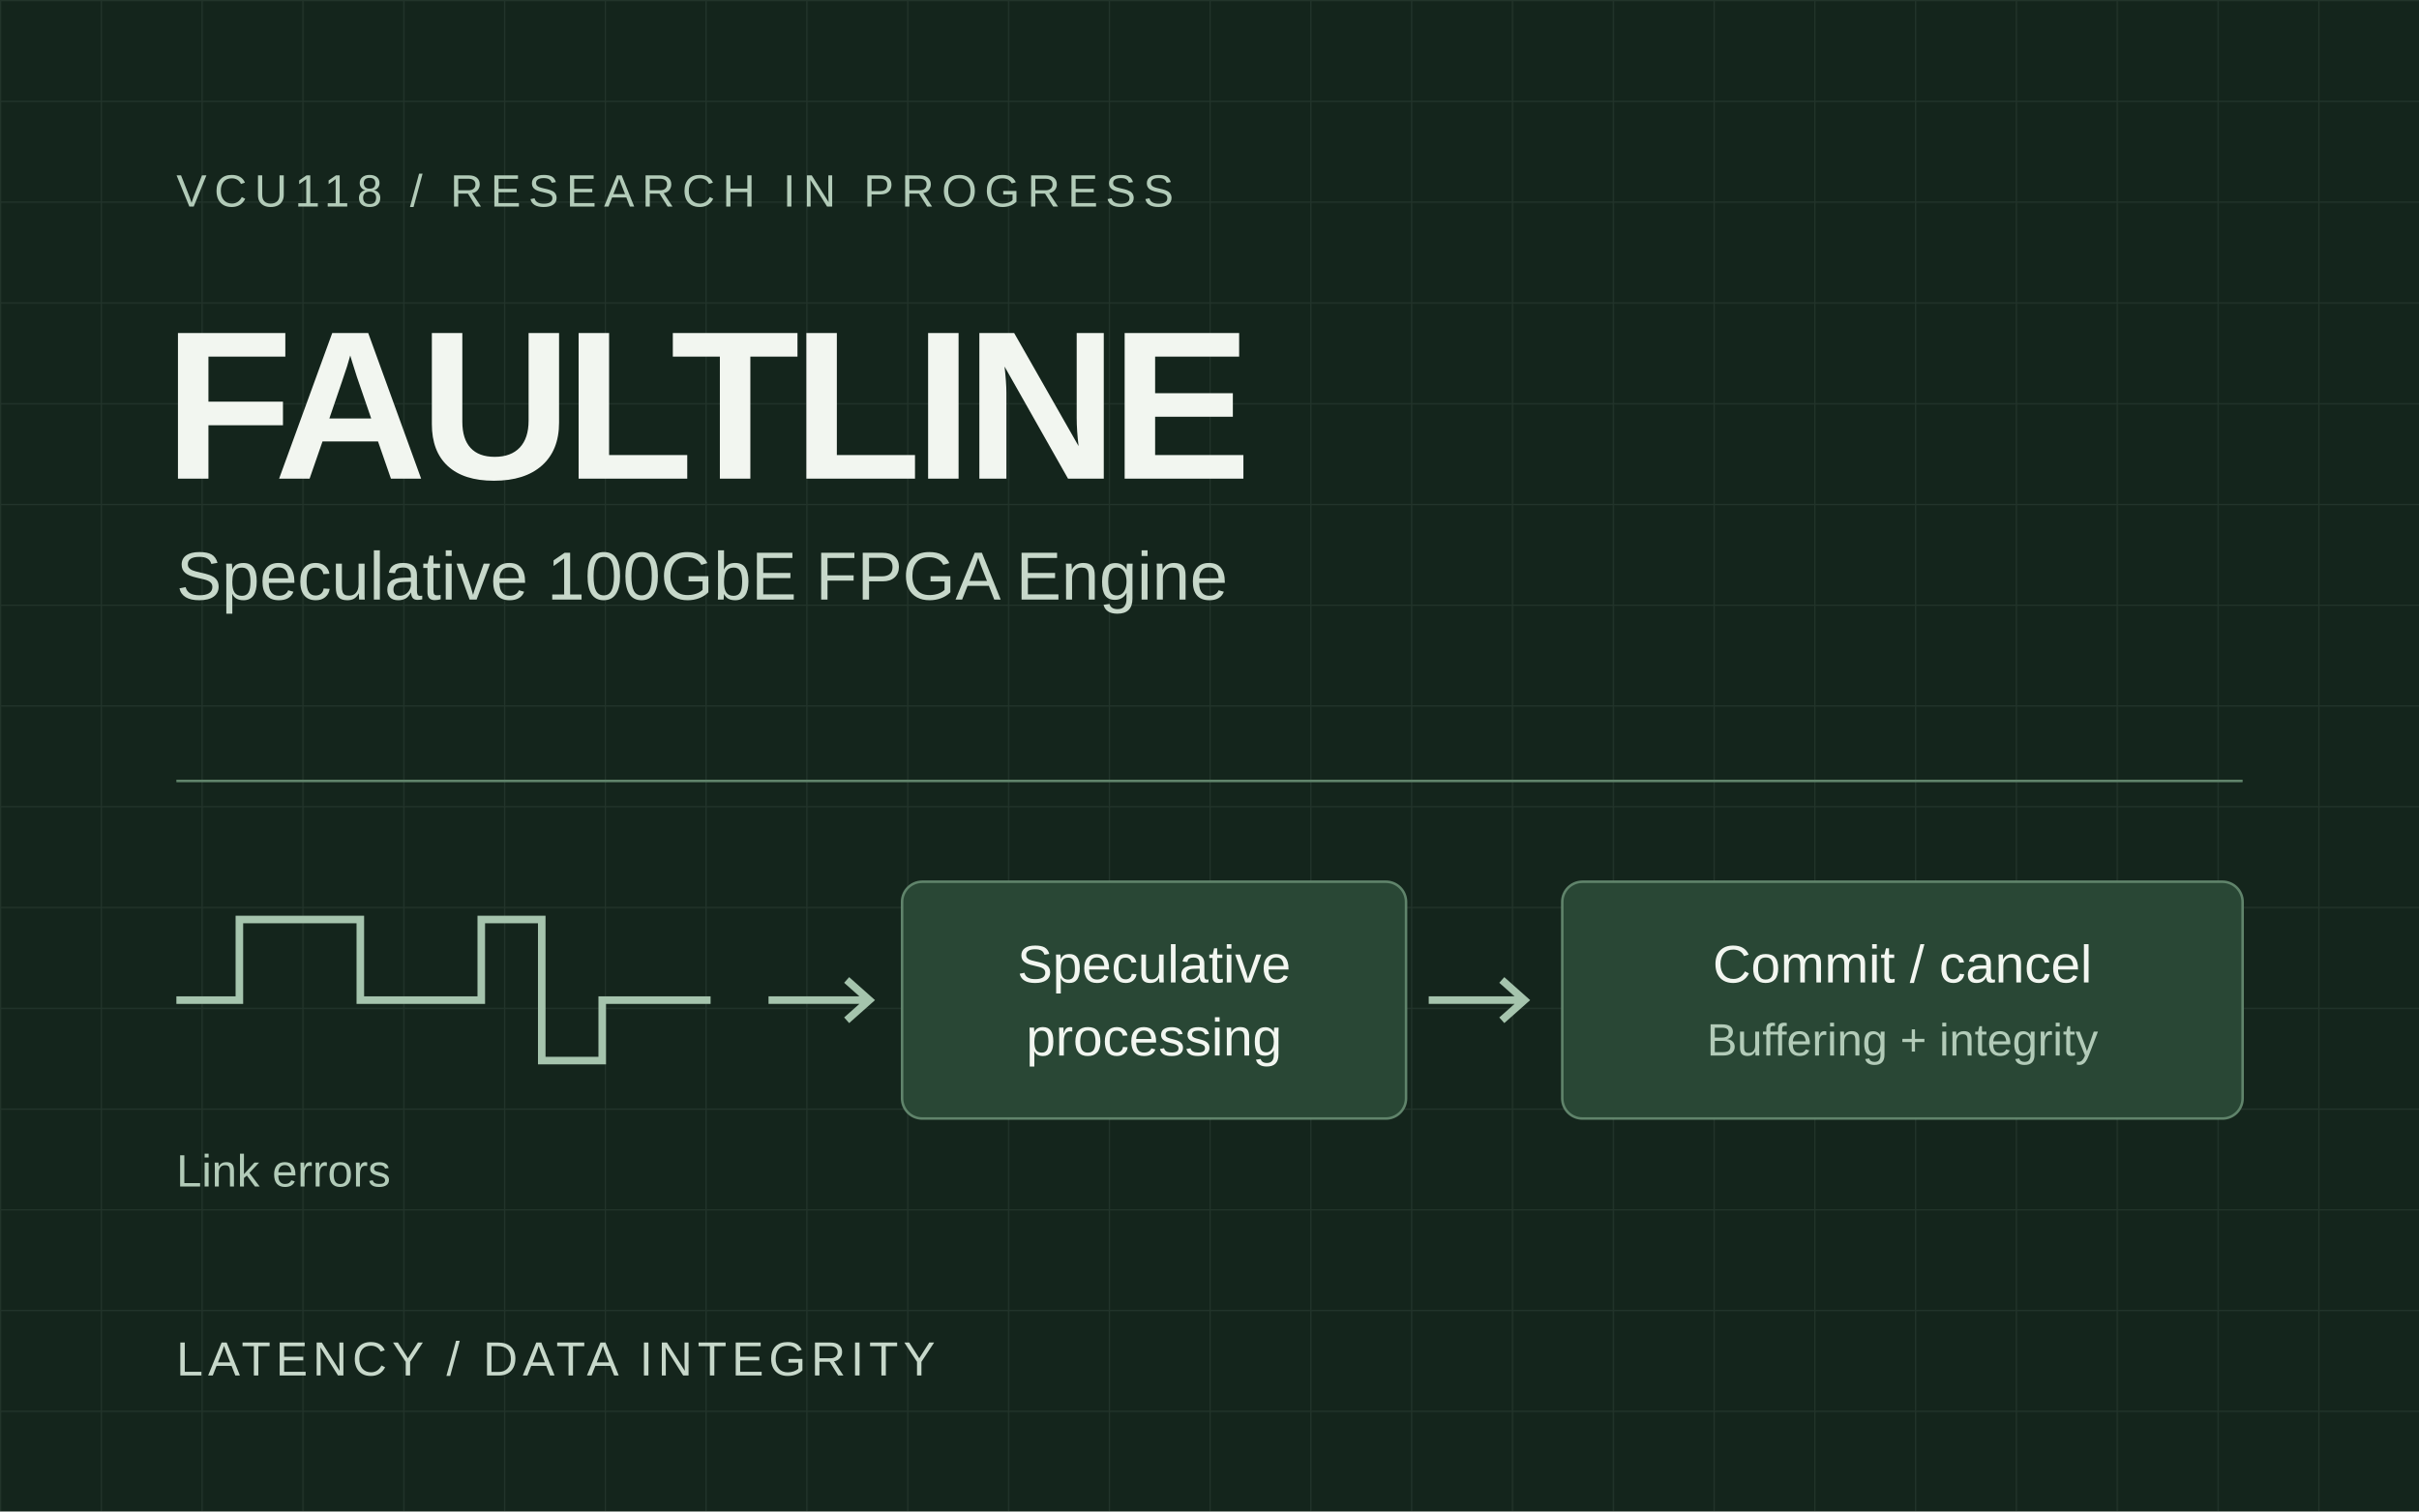
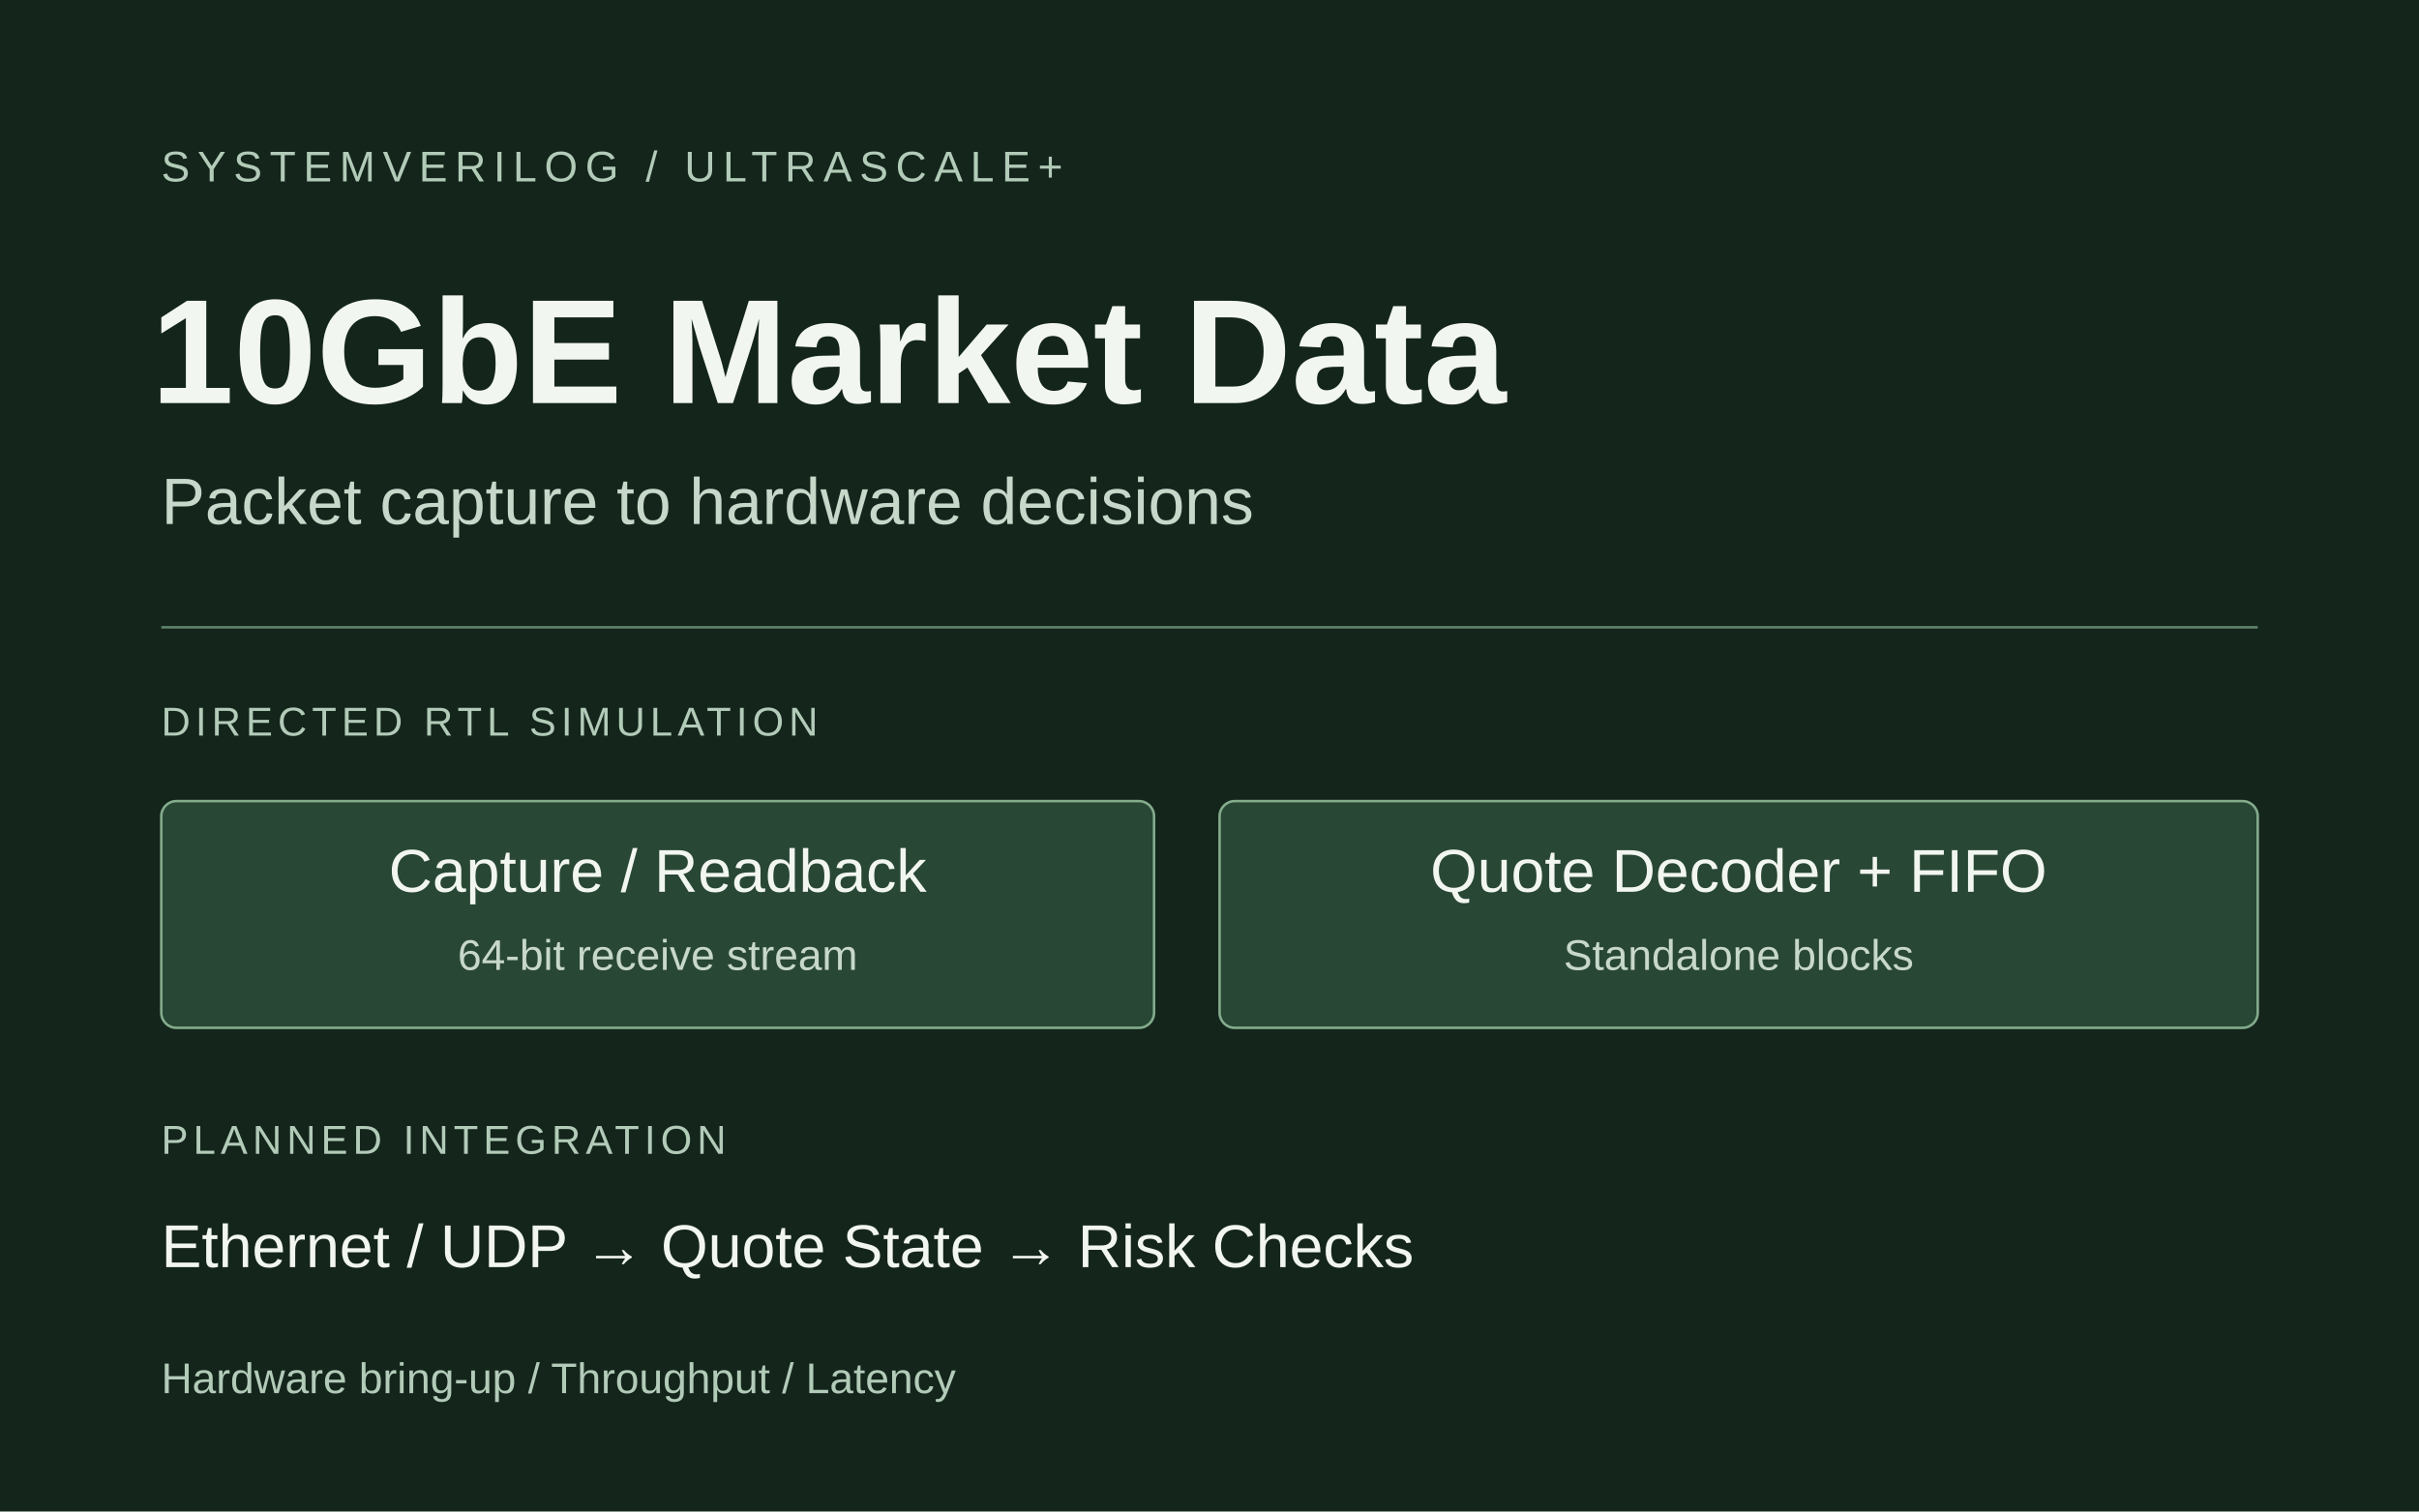
<svg xmlns="http://www.w3.org/2000/svg" width="960" height="600" viewBox="0 0 960 600" role="img" aria-labelledby="title desc">
-   <defs>
-     <pattern id="grid" width="40" height="40" patternUnits="userSpaceOnUse">
-       <path d="M40 0H0V40" fill="none" stroke="#b9cfbd" stroke-opacity=".09" />
-     </pattern>
-   </defs>
  <rect width="960" height="600" fill="#14251c" />
-   <rect width="960" height="600" fill="url(#grid)" />
  <g font-family="Arial, sans-serif">
-     <text x="70" y="82" fill="#b2cbb8" font-size="18" letter-spacing="3">VCU118 / RESEARCH IN PROGRESS</text>
-     <text x="65" y="190" fill="#f2f6f0" font-size="84" font-weight="700" letter-spacing="-3">FAULTLINE</text>
-     <text x="70" y="238" fill="#c7d8ca" font-size="27">Speculative 100GbE FPGA Engine</text>
-     <path d="M70 310H890" stroke="#60846b" />
-     <g fill="none" stroke="#a5c4ad" stroke-width="3">
-       <path d="M70 397h25v-32h48v32h48v-32h24v56h24v-24h43" />
-       <path d="M305 397h40m-9-8 9 8-9 8M567 397h38m-9-8 9 8-9 8" />
-     </g>
-     <rect x="358" y="350" width="200" height="94" rx="8" fill="#294735" stroke="#60846b" />
-     <text x="458" y="390" text-anchor="middle" fill="#f2f6f0" font-size="21">Speculative</text>
-     <text x="458" y="419" text-anchor="middle" fill="#f2f6f0" font-size="21">processing</text>
-     <rect x="620" y="350" width="270" height="94" rx="8" fill="#294735" stroke="#60846b" />
-     <text x="755" y="390" text-anchor="middle" fill="#f2f6f0" font-size="21">Commit / cancel</text>
-     <text x="755" y="419" text-anchor="middle" fill="#b2cbb8" font-size="18">Buffering + integrity</text>
-     <text x="70" y="471" fill="#b2cbb8" font-size="18">Link errors</text>
-     <text x="70" y="546" fill="#c7d8ca" font-size="19" letter-spacing="2">LATENCY / DATA INTEGRITY</text>
+     <text x="64" y="72" fill="#b2cbb8" font-size="17" letter-spacing="3">SYSTEMVERILOG / ULTRASCALE+</text>
+     <text x="60" y="160" fill="#f2f6f0" font-size="59" font-weight="700">10GbE Market Data</text>
+     <text x="64" y="208" fill="#c7d8ca" font-size="26">Packet capture to hardware decisions</text>
+     <path d="M64 249H896" stroke="#60846b" />
+     <text x="64" y="292" fill="#b2cbb8" font-size="16" letter-spacing="2">DIRECTED RTL SIMULATION</text>
+     <rect x="64" y="318" width="394" height="90" rx="6" fill="#294735" stroke="#83ac8c" />
+     <text x="261" y="354" text-anchor="middle" fill="#f2f6f0" font-size="24">Capture / Readback</text>
+     <text x="261" y="385" text-anchor="middle" fill="#c7d8ca" font-size="17">64-bit receive stream</text>
+     <rect x="484" y="318" width="412" height="90" rx="6" fill="#294735" stroke="#83ac8c" />
+     <text x="690" y="354" text-anchor="middle" fill="#f2f6f0" font-size="24">Quote Decoder + FIFO</text>
+     <text x="690" y="385" text-anchor="middle" fill="#c7d8ca" font-size="17">Standalone blocks</text>
+     <text x="64" y="458" fill="#b2cbb8" font-size="16" letter-spacing="2">PLANNED INTEGRATION</text>
+     <text x="64" y="503" fill="#f2f6f0" font-size="24">Ethernet / UDP → Quote State → Risk Checks</text>
+     <text x="64" y="553" fill="#b2cbb8" font-size="17">Hardware bring-up / Throughput / Latency</text>
  </g>
</svg>
